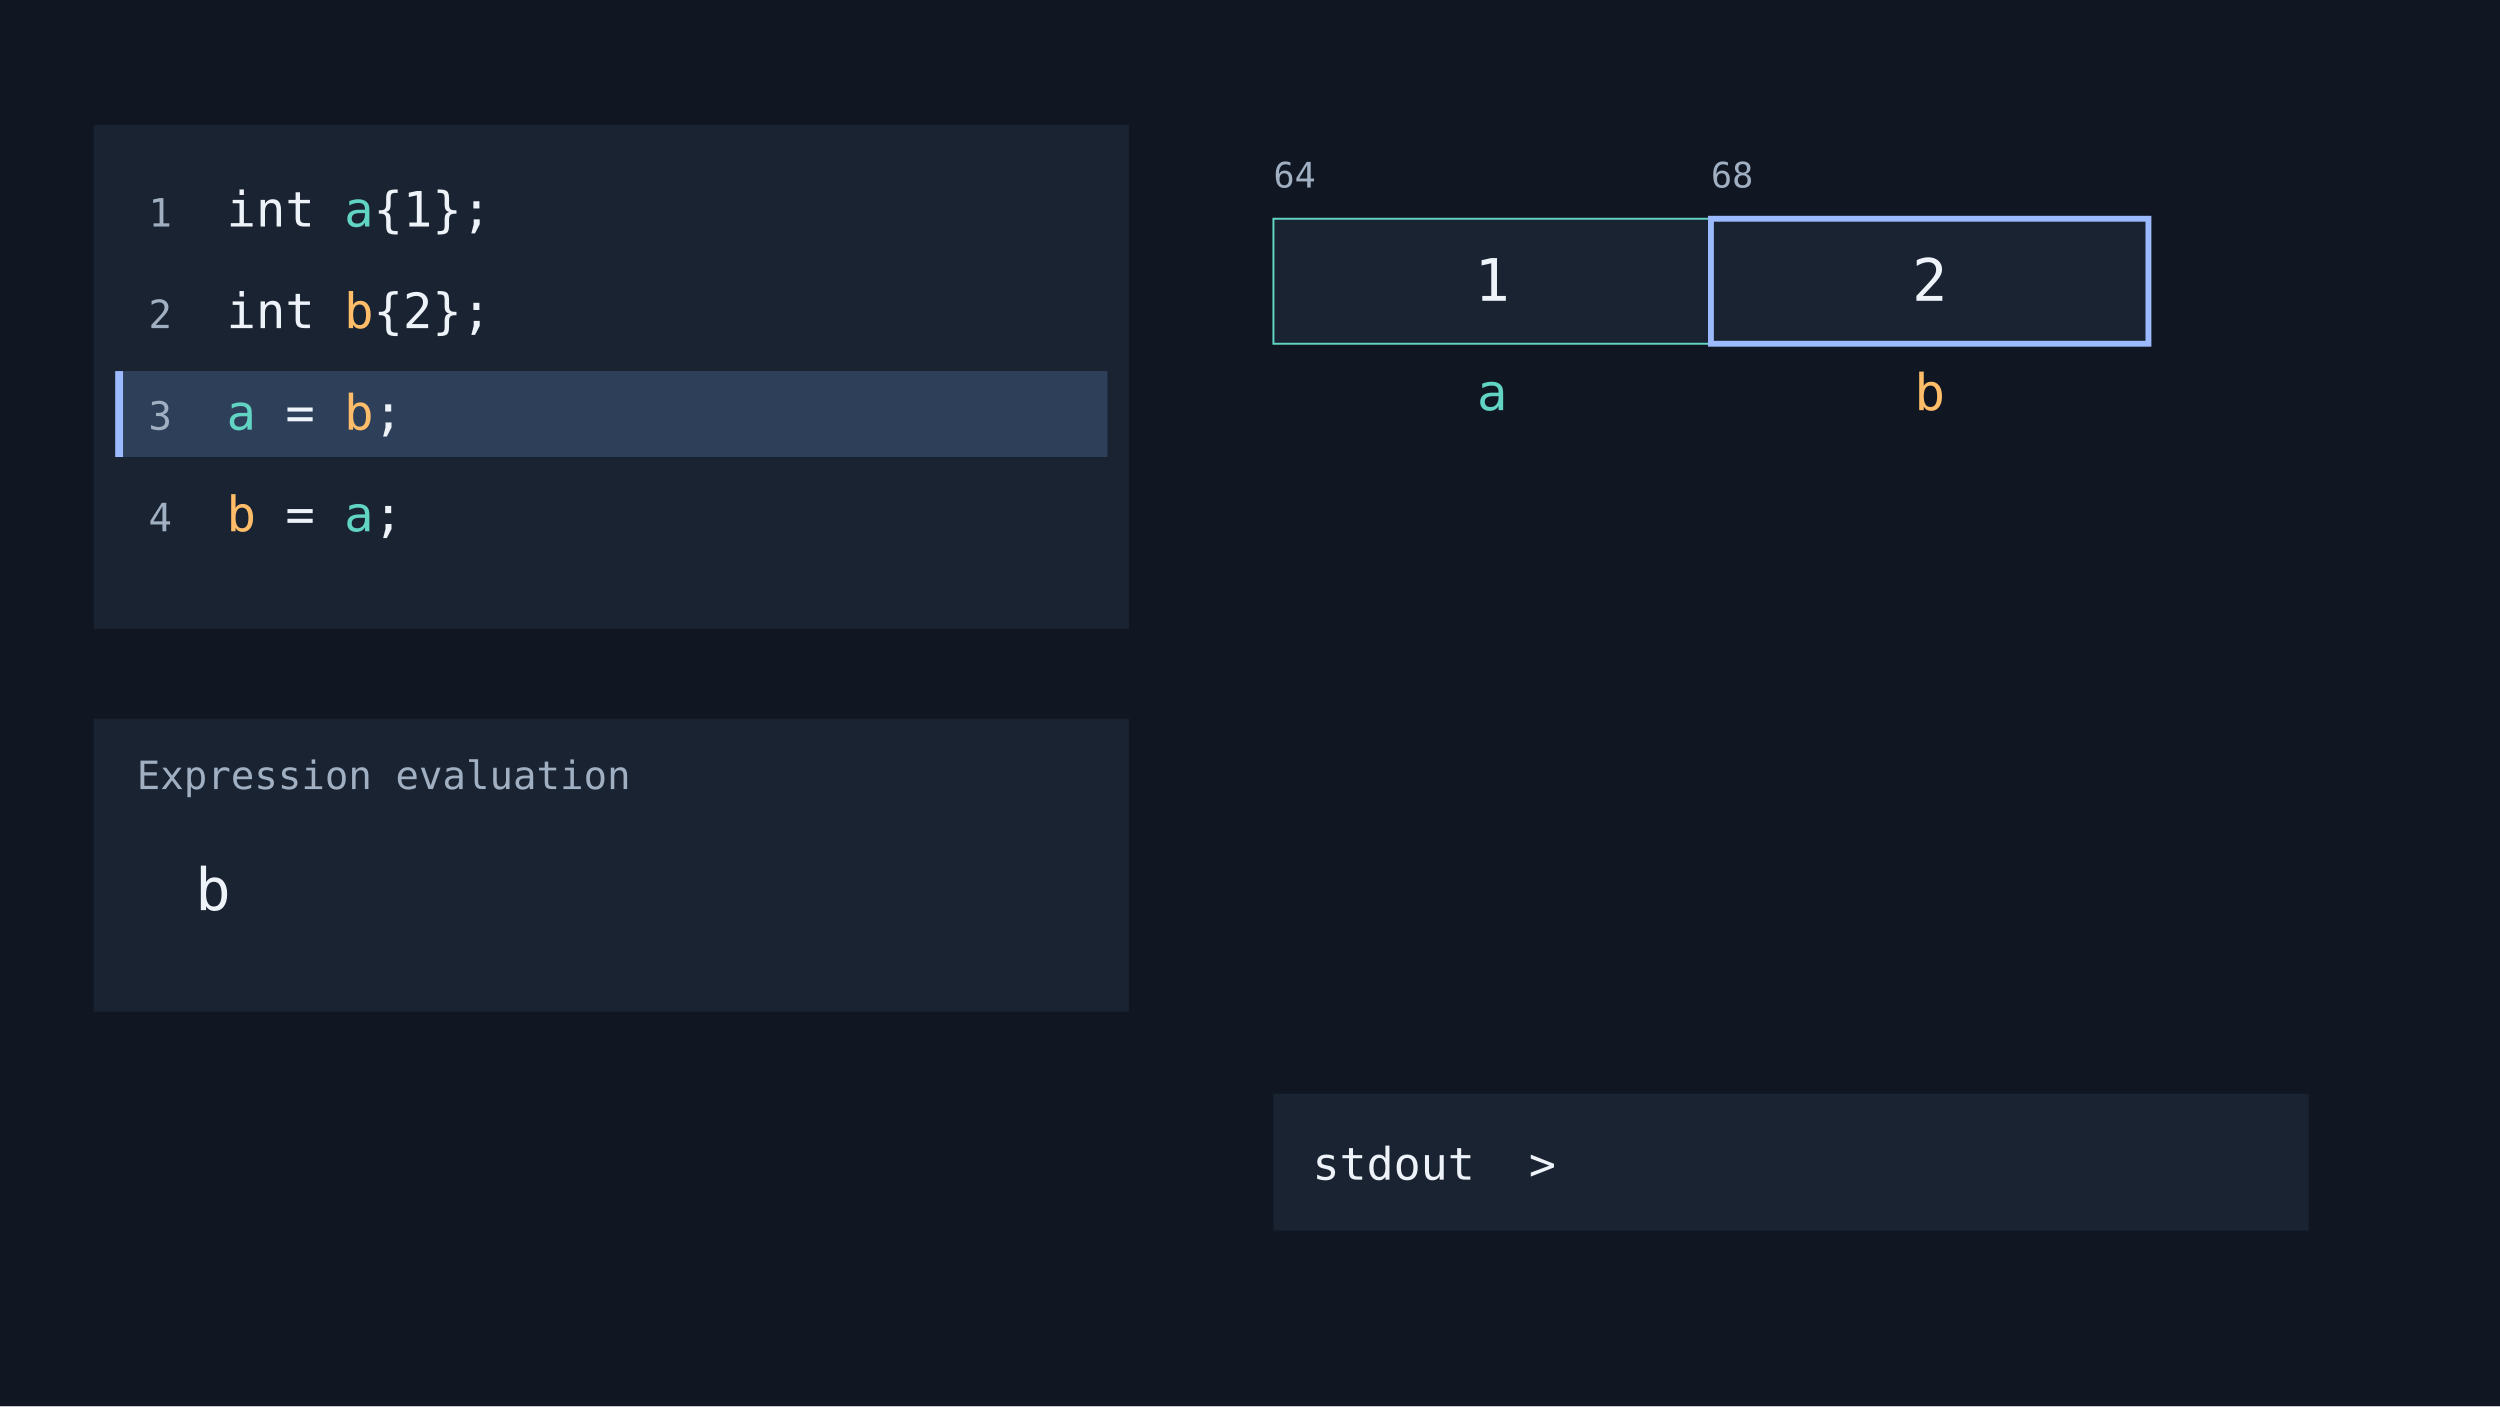
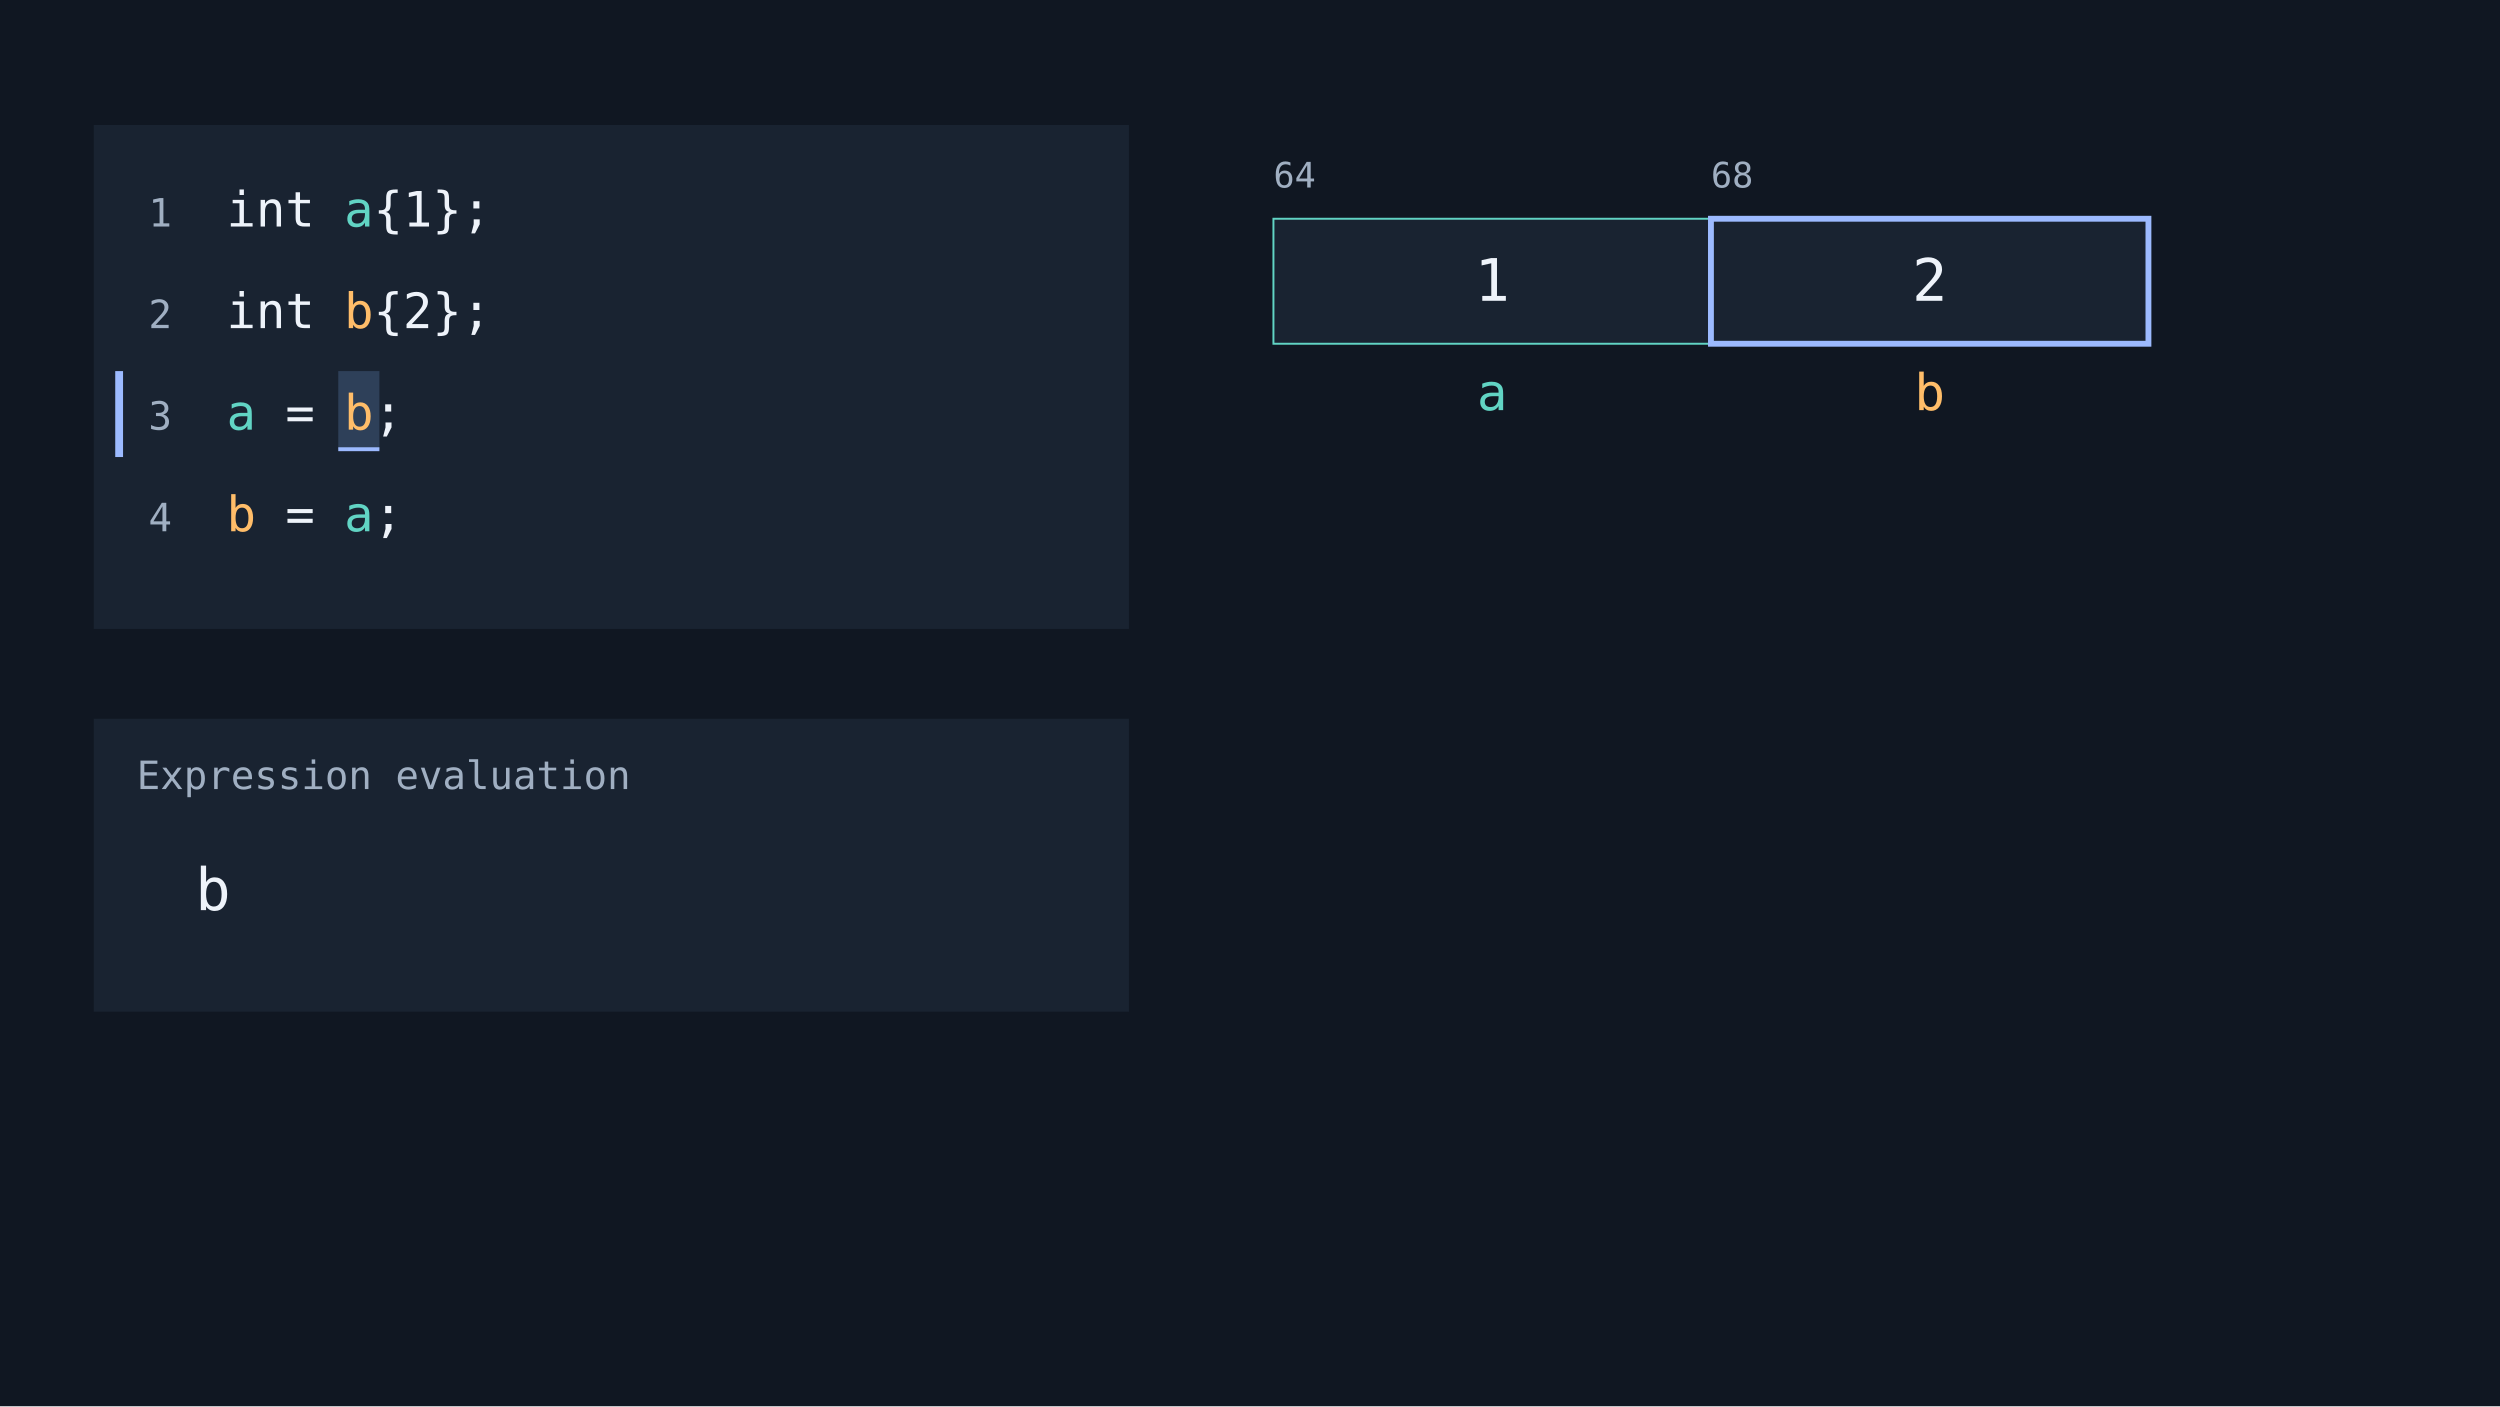
<svg xmlns="http://www.w3.org/2000/svg" viewBox="0 0 1280 720" width="1280" height="720" role="img">
  <rect x="0" y="0" width="1280" height="720" fill="#101722" stroke="none" stroke-width="1" />
  <rect x="48" y="64" width="530" height="258" fill="#192331" stroke="none" stroke-width="1" />
  <rect x="48" y="368" width="530" height="150" fill="#192331" stroke="none" stroke-width="1" />
  <text x="70" y="404" font-family="DejaVu Sans Mono,monospace" font-size="20" fill="#a0afc2" xml:space="preserve">Expression evaluation</text>
  <text x="100" y="466" font-family="DejaVu Sans Mono,monospace" font-size="30" fill="#eef3fa" xml:space="preserve">b</text>
  <text x="76" y="116" font-family="DejaVu Sans Mono,monospace" font-size="20" fill="#a0afc2" xml:space="preserve">1</text>
  <text x="116" y="116" font-family="DejaVu Sans Mono,monospace" font-size="25" fill="#eef3fa" xml:space="preserve" />
  <text x="116.0" y="116" font-family="DejaVu Sans Mono,monospace" font-size="25" fill="#eef3fa" xml:space="preserve">int</text>
  <text x="161.15" y="116" font-family="DejaVu Sans Mono,monospace" font-size="25" fill="#eef3fa" xml:space="preserve"> </text>
  <text x="176.2" y="116" font-family="DejaVu Sans Mono,monospace" font-size="25" fill="#61d4c4" xml:space="preserve">a</text>
  <text x="191.25" y="116" font-family="DejaVu Sans Mono,monospace" font-size="25" fill="#eef3fa" xml:space="preserve">{1};</text>
  <text x="76" y="168" font-family="DejaVu Sans Mono,monospace" font-size="20" fill="#a0afc2" xml:space="preserve">2</text>
  <text x="116" y="168" font-family="DejaVu Sans Mono,monospace" font-size="25" fill="#eef3fa" xml:space="preserve" />
  <text x="116.0" y="168" font-family="DejaVu Sans Mono,monospace" font-size="25" fill="#eef3fa" xml:space="preserve">int</text>
  <text x="161.15" y="168" font-family="DejaVu Sans Mono,monospace" font-size="25" fill="#eef3fa" xml:space="preserve"> </text>
  <text x="176.2" y="168" font-family="DejaVu Sans Mono,monospace" font-size="25" fill="#ffbd69" xml:space="preserve">b</text>
  <text x="191.25" y="168" font-family="DejaVu Sans Mono,monospace" font-size="25" fill="#eef3fa" xml:space="preserve">{2};</text>
-   <rect x="59" y="190" width="508" height="44" fill="#2e4059" stroke="none" stroke-width="1" />
  <rect x="59" y="190" width="4" height="44" fill="#9cbaff" stroke="none" stroke-width="1" />
+   <rect x="173.2" y="190" width="21.05" height="40" fill="#2e4059" stroke="none" stroke-width="1" />
+   <line x1="173.2" y1="230" x2="194.25" y2="230" stroke="#9cbaff" stroke-width="2" />
  <text x="76" y="220" font-family="DejaVu Sans Mono,monospace" font-size="20" fill="#a0afc2" xml:space="preserve">3</text>
  <text x="116" y="220" font-family="DejaVu Sans Mono,monospace" font-size="25" fill="#eef3fa" xml:space="preserve" />
  <text x="116.0" y="220" font-family="DejaVu Sans Mono,monospace" font-size="25" fill="#61d4c4" xml:space="preserve">a</text>
  <text x="131.05" y="220" font-family="DejaVu Sans Mono,monospace" font-size="25" fill="#eef3fa" xml:space="preserve"> = </text>
  <text x="176.2" y="220" font-family="DejaVu Sans Mono,monospace" font-size="25" fill="#ffbd69" xml:space="preserve">b</text>
  <text x="191.25" y="220" font-family="DejaVu Sans Mono,monospace" font-size="25" fill="#eef3fa" xml:space="preserve">;</text>
  <text x="76" y="272" font-family="DejaVu Sans Mono,monospace" font-size="20" fill="#a0afc2" xml:space="preserve">4</text>
  <text x="116" y="272" font-family="DejaVu Sans Mono,monospace" font-size="25" fill="#eef3fa" xml:space="preserve" />
  <text x="116.0" y="272" font-family="DejaVu Sans Mono,monospace" font-size="25" fill="#ffbd69" xml:space="preserve">b</text>
  <text x="131.05" y="272" font-family="DejaVu Sans Mono,monospace" font-size="25" fill="#eef3fa" xml:space="preserve"> = </text>
  <text x="176.2" y="272" font-family="DejaVu Sans Mono,monospace" font-size="25" fill="#61d4c4" xml:space="preserve">a</text>
  <text x="191.25" y="272" font-family="DejaVu Sans Mono,monospace" font-size="25" fill="#eef3fa" xml:space="preserve">;</text>
  <text x="652" y="96" font-family="DejaVu Sans Mono,monospace" font-size="18" fill="#a0afc2" xml:space="preserve">64</text>
  <text x="756.174" y="210" font-family="DejaVu Sans Mono,monospace" font-size="26" fill="#61d4c4" xml:space="preserve">a</text>
  <rect x="652" y="112" width="224.0" height="64" fill="#192331" stroke="#61d4c4" stroke-width="1" />
  <text x="754.97" y="154" font-family="DejaVu Sans Mono,monospace" font-size="30" fill="#eef3fa" xml:space="preserve">1</text>
  <text x="876.0" y="96" font-family="DejaVu Sans Mono,monospace" font-size="18" fill="#a0afc2" xml:space="preserve">68</text>
  <text x="980.174" y="210" font-family="DejaVu Sans Mono,monospace" font-size="26" fill="#ffbd69" xml:space="preserve">b</text>
  <rect x="876.0" y="112" width="224.0" height="64" fill="#192331" stroke="#9cbaff" stroke-width="3" />
  <text x="978.97" y="154" font-family="DejaVu Sans Mono,monospace" font-size="30" fill="#eef3fa" xml:space="preserve">2</text>
-   <rect x="652" y="560" width="530" height="70" fill="#192331" stroke="none" stroke-width="1" />
-   <text x="672" y="604" font-family="DejaVu Sans Mono,monospace" font-size="23" fill="#eef3fa" xml:space="preserve">stdout  &gt; </text>
</svg>
